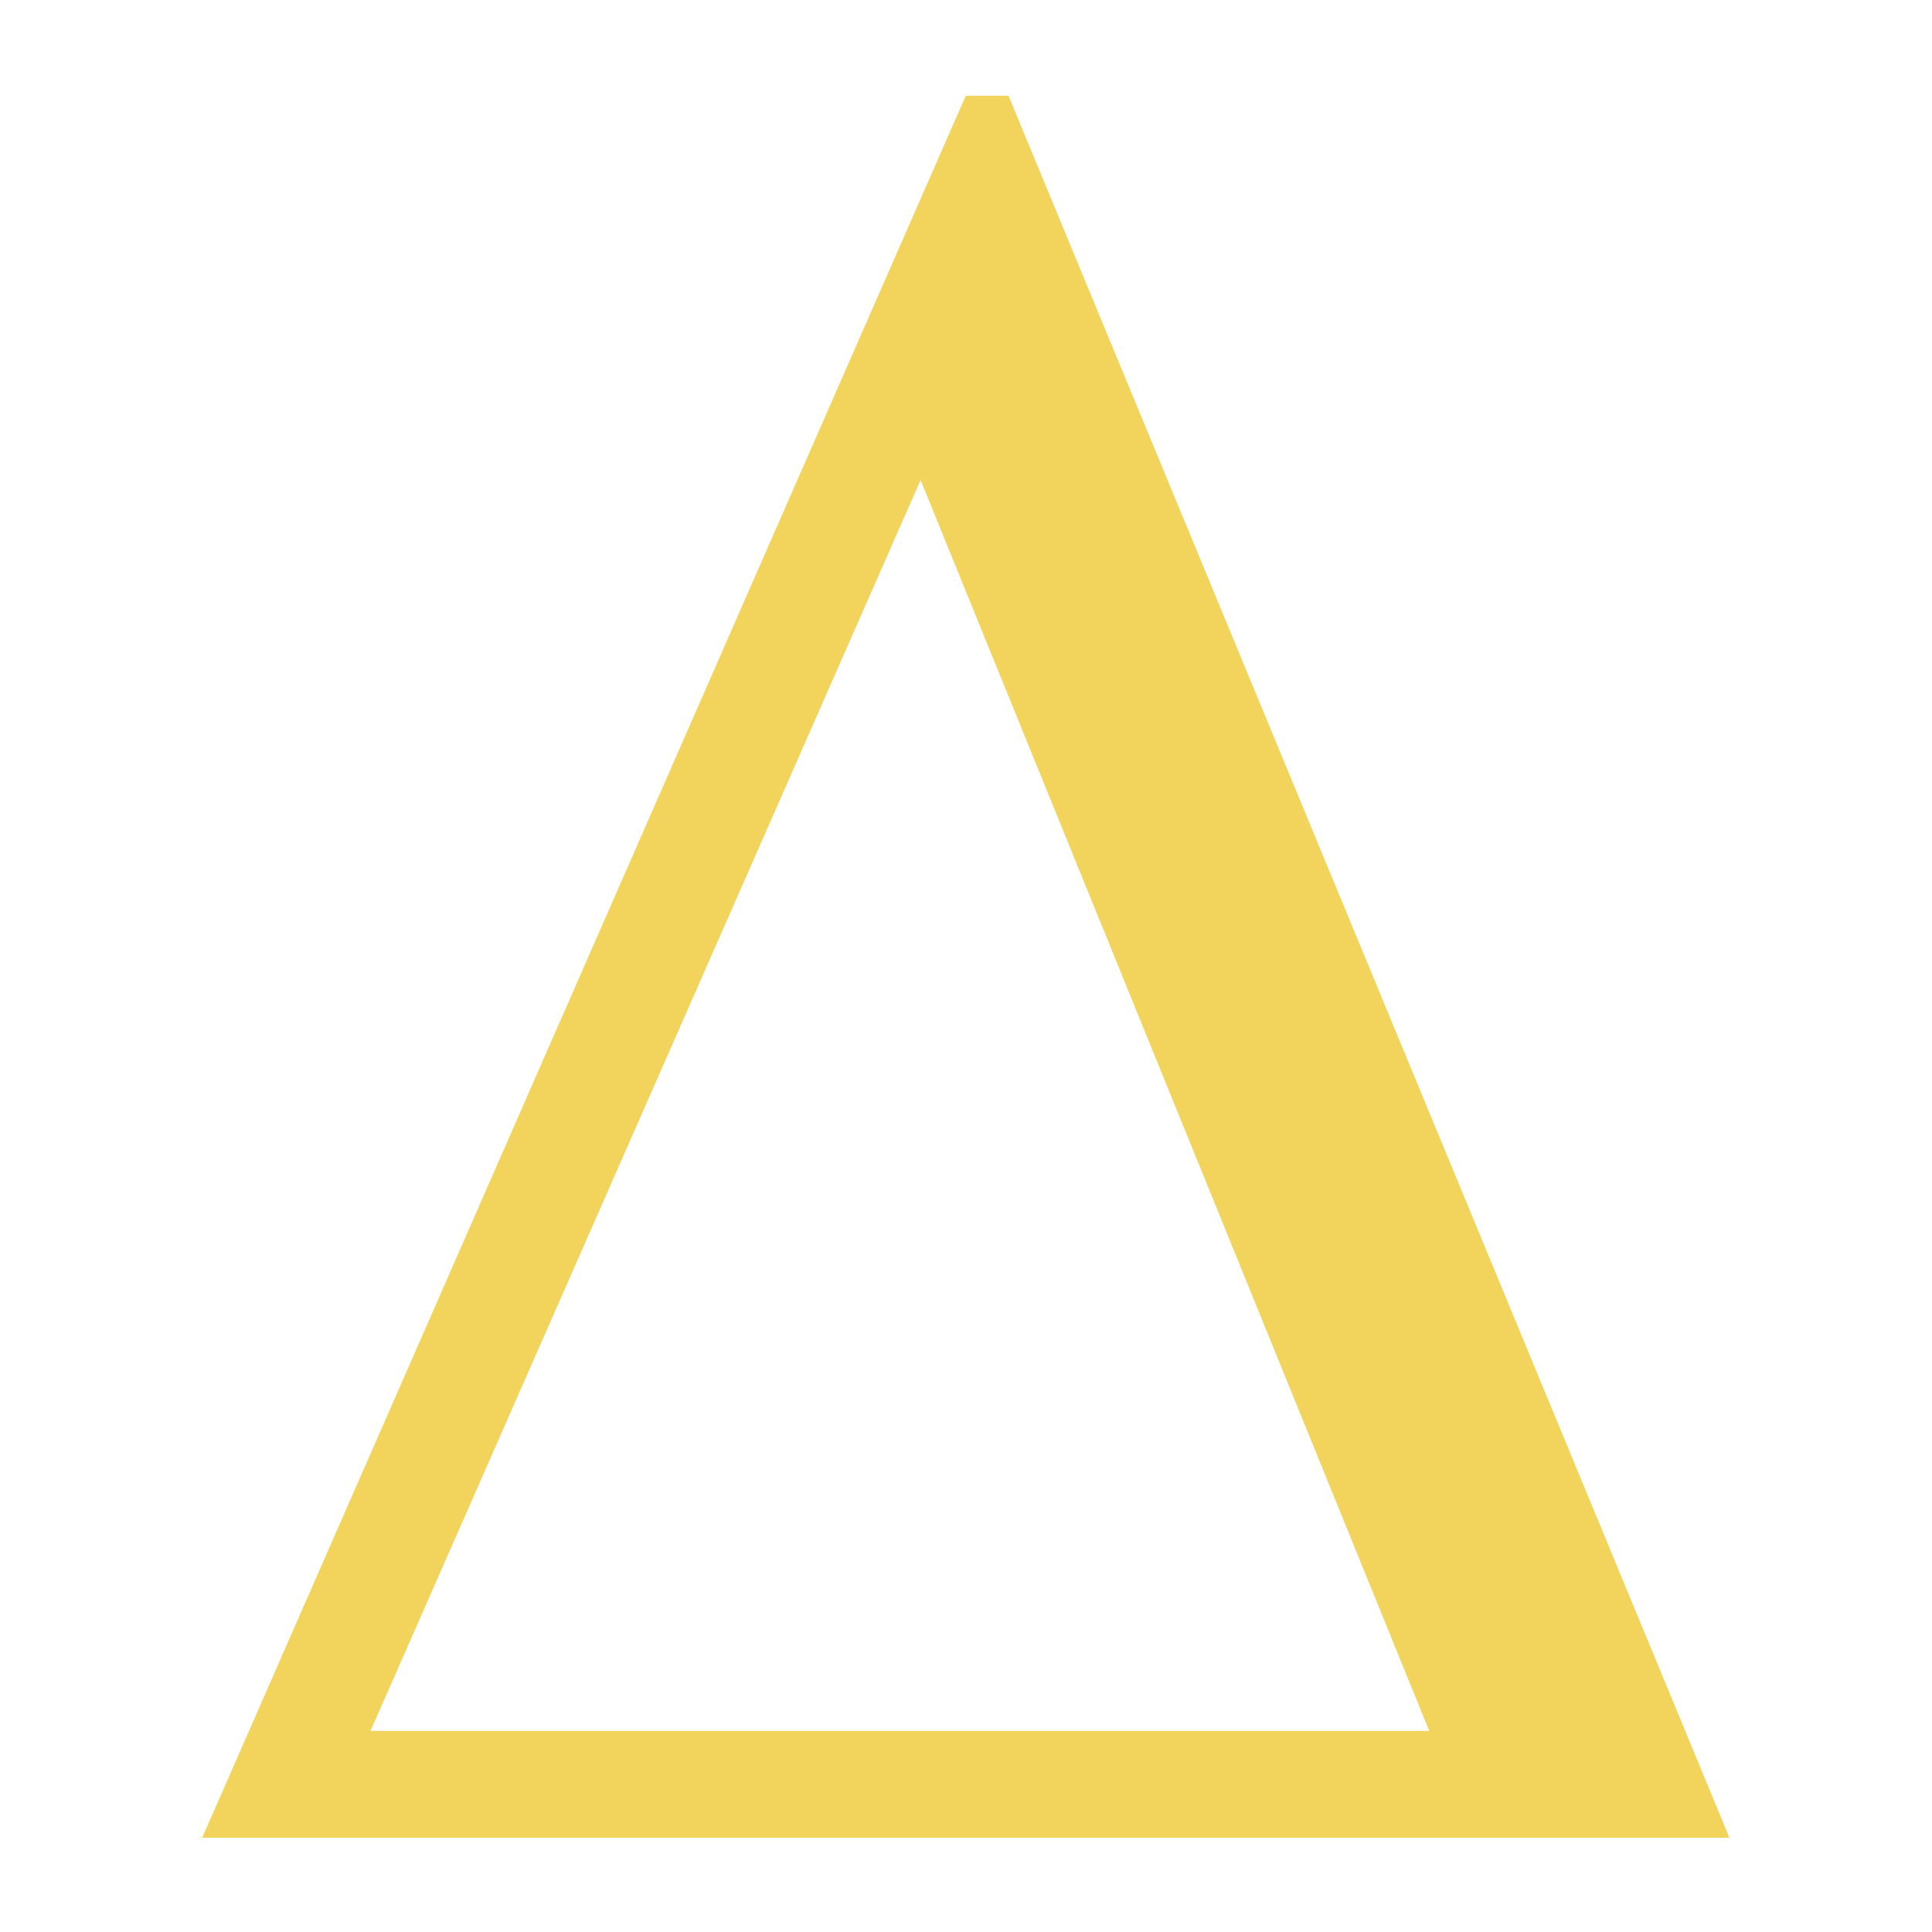
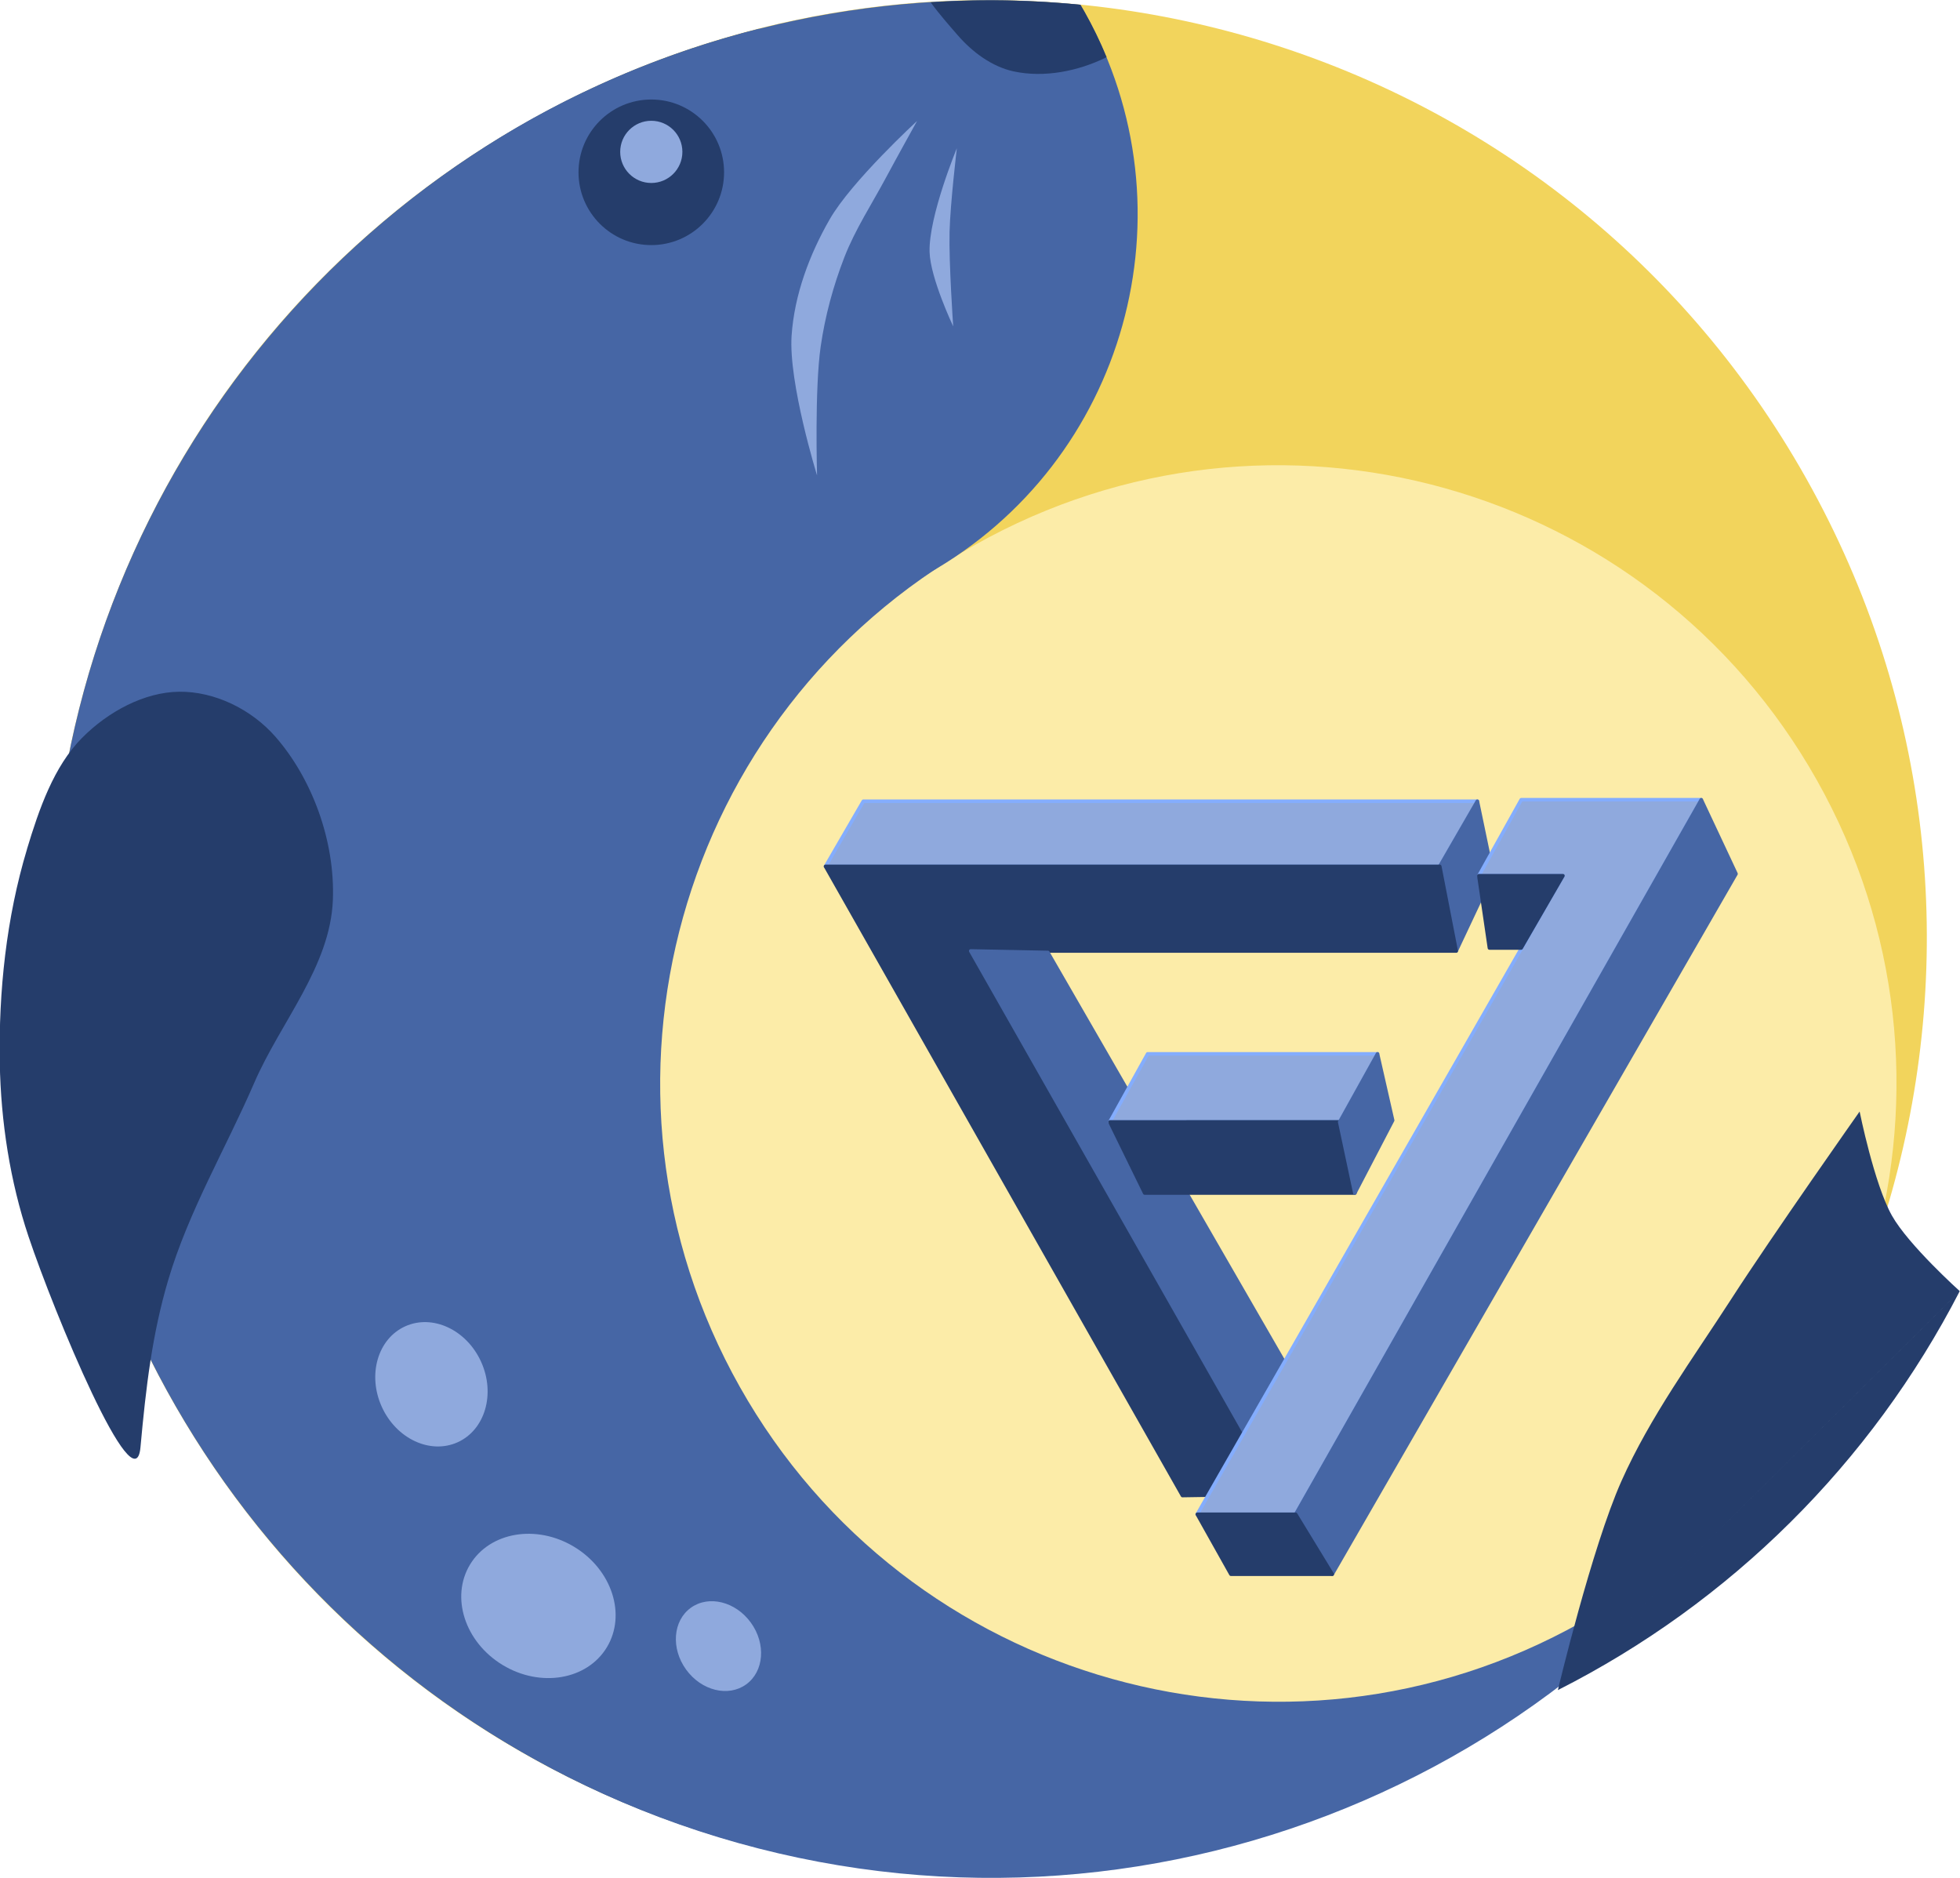
- <svg xmlns="http://www.w3.org/2000/svg" width="1500" height="1500" viewBox="0 -410 1540 1425" version="1.0">
-   <text xml:space="preserve" style="font-style:normal;font-weight:400;line-height:0%;font-family:Lello;fill:#000;fill-opacity:1;stroke:none;stroke-width:1px;stroke-linecap:butt;stroke-linejoin:miter;stroke-opacity:1" x="-237.547" y="-676.235">
-     <tspan x="-237.547" y="-676.235" style="font-size:12px;line-height:1.25"> </tspan>
-   </text>
-   <path style="font-style:normal;font-weight:400;font-size:2050.28px;font-family:'Times New Roman';fill:#f2d45c;fill-opacity:1;stroke:none;stroke-width:1px;stroke-linecap:butt;stroke-linejoin:miter;stroke-opacity:1" d="M161.176 997.328 769.852-391.215h34.038l574.638 1388.543Zm978.087-85.095L733.813-84.874 295.324 912.233Z" />
+ <svg xmlns="http://www.w3.org/2000/svg" width="135.15mm" height="129.44mm" version="1.1" viewBox="0 0 135.15 129.44">
+   <g transform="translate(-36.993 -33.033)">
+     <g transform="matrix(1.3806 0 0 1.3806 958.39 -558.7)">
+       <g transform="rotate(-29.387 445.89 1153.8)">
+         <circle cx="-148.25" cy="40.688" r="46.849" fill="#f2d45c" stop-color="#000000" />
+         <path d="m-131.68 84.51a46.849 46.849 0 0 1-53.108-14.504 46.849 46.849 0 0 1-2.648-54.989 46.849 46.849 0 0 1 51.468-19.54l-12.278 45.211z" fill="#4666a5" stop-color="#000000" />
+         <path d="m-122.66 80.098a46.849 46.849 0 0 1-58.65-6.18 46.849 46.849 0 0 1-6.135-58.655 46.849 46.849 0 0 1 56.102-18.182l-16.827 43.723z" fill="#4666a5" stop-color="#000000" />
+         <circle cx="-139.2" cy="54.101" r="30.869" fill="#fceca8" stop-color="#000000" />
+         <path transform="scale(.26458)" d="m-560.31-23.285a177.07 177.07 0 0 0-49.482 7.143 77.861 77.861 0 0 0-4.686 26.455 77.861 77.861 0 0 0 77.859 77.861 77.861 77.861 0 0 0 77.861-77.861 77.861 77.861 0 0 0-0.019-1.582 177.07 177.07 0 0 0-101.53-32.016z" fill="#4666a5" stop-color="#000000" />
+       </g>
+       <path d="m-666.04 471.01c-1.032 3.427-1.42 7.096-1.36 10.658 0.051 2.961 0.517 5.938 1.432 8.674 1.287 3.844 5.321 13.552 5.595 10.537 0.274-3.015 0.584-5.64 1.382-8.34 1.021-3.456 2.875-6.569 4.3-9.86 1.316-3.038 3.796-5.808 3.927-9.125 0.118-2.97-1.053-6.084-2.869-8.159-1.206-1.378-3.04-2.266-4.805-2.247-1.73 0.019-3.541 0.981-4.854 2.306-1.411 1.423-2.149 3.562-2.75 5.556z" color="#000000" fill="#253d6b" stroke-width=".963" style="-inkscape-stroke:none" />
+       <path d="m-617.82 428.62a46.849 46.849 0 0 0-3.086 0.102c0.427 0.59 0.921 1.147 1.346 1.638 0.726 0.839 1.71 1.576 2.795 1.81 1.522 0.329 3.224-7e-3 4.62-0.697 8e-3 -4e-3 0.017-8e-3 0.025-0.012a20.601 20.601 0 0 0-1.095-2.255 20.601 20.601 0 0 0-0.21-0.362 46.849 46.849 0 0 0-4.395-0.224z" fill="#253d6b" />
+       <circle cx="-634.86" cy="437.21" r="3.635" fill="#253d6b" stop-color="#000000" />
+       <circle cx="-634.86" cy="436.19" r="1.553" fill="#8fa9dd" stop-color="#000000" />
+       <path d="m-621.59 434.65s-3.267 3.006-4.356 4.901c-1.016 1.766-1.766 3.776-1.906 5.809-0.162 2.362 1.271 6.988 1.271 6.988s-0.126-4.317 0.182-6.444c0.22-1.518 0.625-3.018 1.18-4.447 0.544-1.4 1.378-2.669 2.087-3.993 0.505-0.943 1.543-2.813 1.543-2.813z" fill="#8fa9dd" />
+       <path d="m-619.6 436.01s-1.406 3.391-1.361 5.173c0.032 1.301 1.18 3.721 1.18 3.721s-0.22-3.146-0.182-4.72c0.034-1.397 0.363-4.175 0.363-4.175z" fill="#8fa9dd" />
+       <path d="m-569.51 493.08s-2.559-2.299-3.387-3.772c-0.887-1.577-1.613-5.197-1.613-5.197s-4.354 6.177-6.41 9.363c-1.921 2.976-4.048 5.863-5.489 9.098-1.479 3.32-3.172 10.431-3.172 10.431m20.072-19.923c-4.426 8.589-11.45 15.561-20.072 19.923" color="#000000" fill="#253d6b" stroke-linejoin="round" stroke-width=".794" style="-inkscape-stroke:none" />
+       <ellipse transform="rotate(-24.381)" cx="-793.71" cy="186.74" rx="2.723" ry="3.177" fill="#8fa9dd" stop-color="#000000" />
+       <ellipse transform="rotate(31.181)" cx="-284.54" cy="766.91" rx="3.993" ry="3.449" fill="#8fa9dd" stop-color="#000000" />
+       <ellipse transform="rotate(-35.838)" cx="-811.02" cy="44.355" rx="1.997" ry="2.36" fill="#8fa9dd" stop-color="#000000" />
+       <g transform="matrix(.50278 0 0 .50278 -669.82 335.97)" fill="#374548" stroke-linecap="round" stroke-linejoin="round" stroke-width=".353">
+         <path d="m90.596 263.83h60.998l-3.736 6.472h-61.018z" color="#000000" fill="#8fa9dd" />
+         <path d="m90.596 263.65a0.176 0.176 0 0 0-0.152 0.088l-3.756 6.473a0.176 0.176 0 0 0 0.152 0.266h61.018a0.176 0.176 0 0 0 0.154-0.09l3.736-6.471a0.176 0.176 0 0 0-0.154-0.266zm0.102 0.354h60.592l-3.533 6.119h-60.609z" color="#000000" fill="#84adfd" />
+         <g fill="#4666a5">
+           <path d="m147.86 270.3 1.633 8.402 3.606-7.662-1.502-7.212z" color="#000000" />
+           <path d="m151.62 263.65a0.176 0.176 0 0 0-0.182 0.086l-3.736 6.471a0.176 0.176 0 0 0-0.019 0.121l1.633 8.402a0.176 0.176 0 0 0 0.332 0.043l3.606-7.662a0.176 0.176 0 0 0 0.014-0.111l-1.502-7.213a0.176 0.176 0 0 0-0.145-0.137zm-0.107 0.662 1.397 6.701-3.352 7.121-1.518-7.809z" color="#000000" />
+         </g>
+         <g fill="#253d6b">
+           <path d="m149.49 278.7h-48.228l30.649 53.937-9.616 0.15-35.457-62.49h61.018z" color="#000000" />
+           <path d="m86.84 270.12a0.176 0.176 0 0 0-0.152 0.264l35.457 62.488a0.176 0.176 0 0 0 0.156 0.09l9.615-0.15a0.176 0.176 0 0 0 0.15-0.264l-30.5-53.672h47.924a0.176 0.176 0 0 0 0.174-0.211l-1.633-8.402a0.176 0.176 0 0 0-0.174-0.143zm0.305 0.354h60.568l1.564 8.049h-48.014a0.176 0.176 0 0 0-0.154 0.264l30.504 53.678-9.215 0.145z" color="#000000" />
+         </g>
+         <g fill="#4666a5">
+           <path d="m101.26 278.7 30.649 53.937 4.056-6.911-27.044-46.876z" color="#000000" />
+           <path d="m101.27 278.52a0.176 0.176 0 0 0-0.158 0.264l30.65 53.938a0.176 0.176 0 0 0 0.305 2e-3l4.057-6.912a0.176 0.176 0 0 0 2e-3 -0.178l-27.045-46.875a0.176 0.176 0 0 0-0.148-0.088zm0.301 0.359 7.254 0.141 26.943 46.701-3.852 6.559z" color="#000000" />
+         </g>
+         <path d="m118.84 288.92h22.837l-3.756 6.761h-22.837z" color="#000000" fill="#8fa9dd" />
+         <path d="m118.84 288.74a0.176 0.176 0 0 0-0.154 0.09l-3.756 6.762a0.176 0.176 0 0 0 0.154 0.262h22.836a0.176 0.176 0 0 0 0.154-0.092l3.756-6.76a0.176 0.176 0 0 0-0.154-0.262zm0.104 0.352h22.434l-3.561 6.408h-22.434z" color="#000000" fill="#84adfd" />
+         <g fill="#253d6b">
+           <path d="m115.09 295.68 3.456 7.061h20.884l-1.502-7.061z" color="#000000" />
+           <path d="m115.09 295.5a0.176 0.176 0 0 0-0.158 0.254l3.455 7.062a0.176 0.176 0 0 0 0.158 0.098h20.885a0.176 0.176 0 0 0 0.172-0.213l-1.502-7.061a0.176 0.176 0 0 0-0.174-0.141zm0.283 0.354h22.41l1.428 6.709h-20.557z" color="#000000" />
+         </g>
+         <g fill="#4666a5">
+           <path d="m141.68 288.92 1.502 6.611-3.756 7.212-1.502-7.061z" color="#000000" />
+           <path d="m141.7 288.74a0.176 0.176 0 0 0-0.18 0.088l-3.756 6.762a0.176 0.176 0 0 0-0.018 0.121l1.502 7.062a0.176 0.176 0 0 0 0.33 0.045l3.756-7.213a0.176 0.176 0 0 0 0.016-0.119l-1.504-6.611a0.176 0.176 0 0 0-0.146-0.135zm-0.096 0.662 1.387 6.098-3.498 6.717-1.387-6.514z" color="#000000" />
+         </g>
+         <path d="m155.95 263.68h17.879l-40.29 70.972h-9.774l36.333-63.424h-8.355z" color="#000000" fill="#8fa9dd" />
+         <path d="m155.95 263.5a0.176 0.176 0 0 0-0.154 0.092l-4.207 7.549a0.176 0.176 0 0 0 0.154 0.262h8.053l-36.184 63.16a0.176 0.176 0 0 0 0.152 0.264h9.775a0.176 0.176 0 0 0 0.152-0.09l40.291-70.973a0.176 0.176 0 0 0-0.154-0.264zm0.104 0.354h17.473l-40.09 70.619h-9.365l36.18-63.158a0.176 0.176 0 0 0-0.152-0.266h-8.055z" color="#000000" fill="#84adfd" />
+         <g fill="#253d6b">
+           <path d="m160.1 271.22-4.148 7.175h-3.155l-1.052-7.175z" color="#000000" />
+           <path d="m151.74 271.05a0.176 0.176 0 0 0-0.174 0.203l1.051 7.174a0.176 0.176 0 0 0 0.176 0.152h3.154a0.176 0.176 0 0 0 0.152-0.088l4.148-7.176a0.176 0.176 0 0 0-0.152-0.266zm0.205 0.354h7.846l-3.945 6.822h-2.9z" color="#000000" />
+         </g>
+         <g fill="#4666a5">
+           <path d="m173.83 263.68 3.456 7.362-40.115 69.562-3.631-5.952z" color="#000000" />
+           <path d="m173.84 263.5a0.176 0.176 0 0 0-0.16 0.088l-40.291 70.973a0.176 0.176 0 0 0 4e-3 0.18l3.631 5.951a0.176 0.176 0 0 0 0.303-4e-3l40.115-69.562a0.176 0.176 0 0 0 6e-3 -0.162l-3.455-7.363a0.176 0.176 0 0 0-0.153-0.1zm-0.023 0.561 3.273 6.969-39.922 69.225-3.422-5.609z" color="#000000" />
+         </g>
+         <g fill="#253d6b">
+           <path d="m137.17 340.6h-10.066l-3.338-5.952h9.774z" color="#000000" />
+           <path d="m123.77 334.47a0.176 0.176 0 0 0-0.152 0.264l3.338 5.951a0.176 0.176 0 0 0 0.154 0.09h10.066a0.176 0.176 0 0 0 0.15-0.268l-3.631-5.951a0.176 0.176 0 0 0-0.15-0.086zm0.301 0.354h9.375l3.416 5.6h-9.648z" color="#000000" />
+         </g>
+       </g>
+     </g>
+   </g>
</svg>
